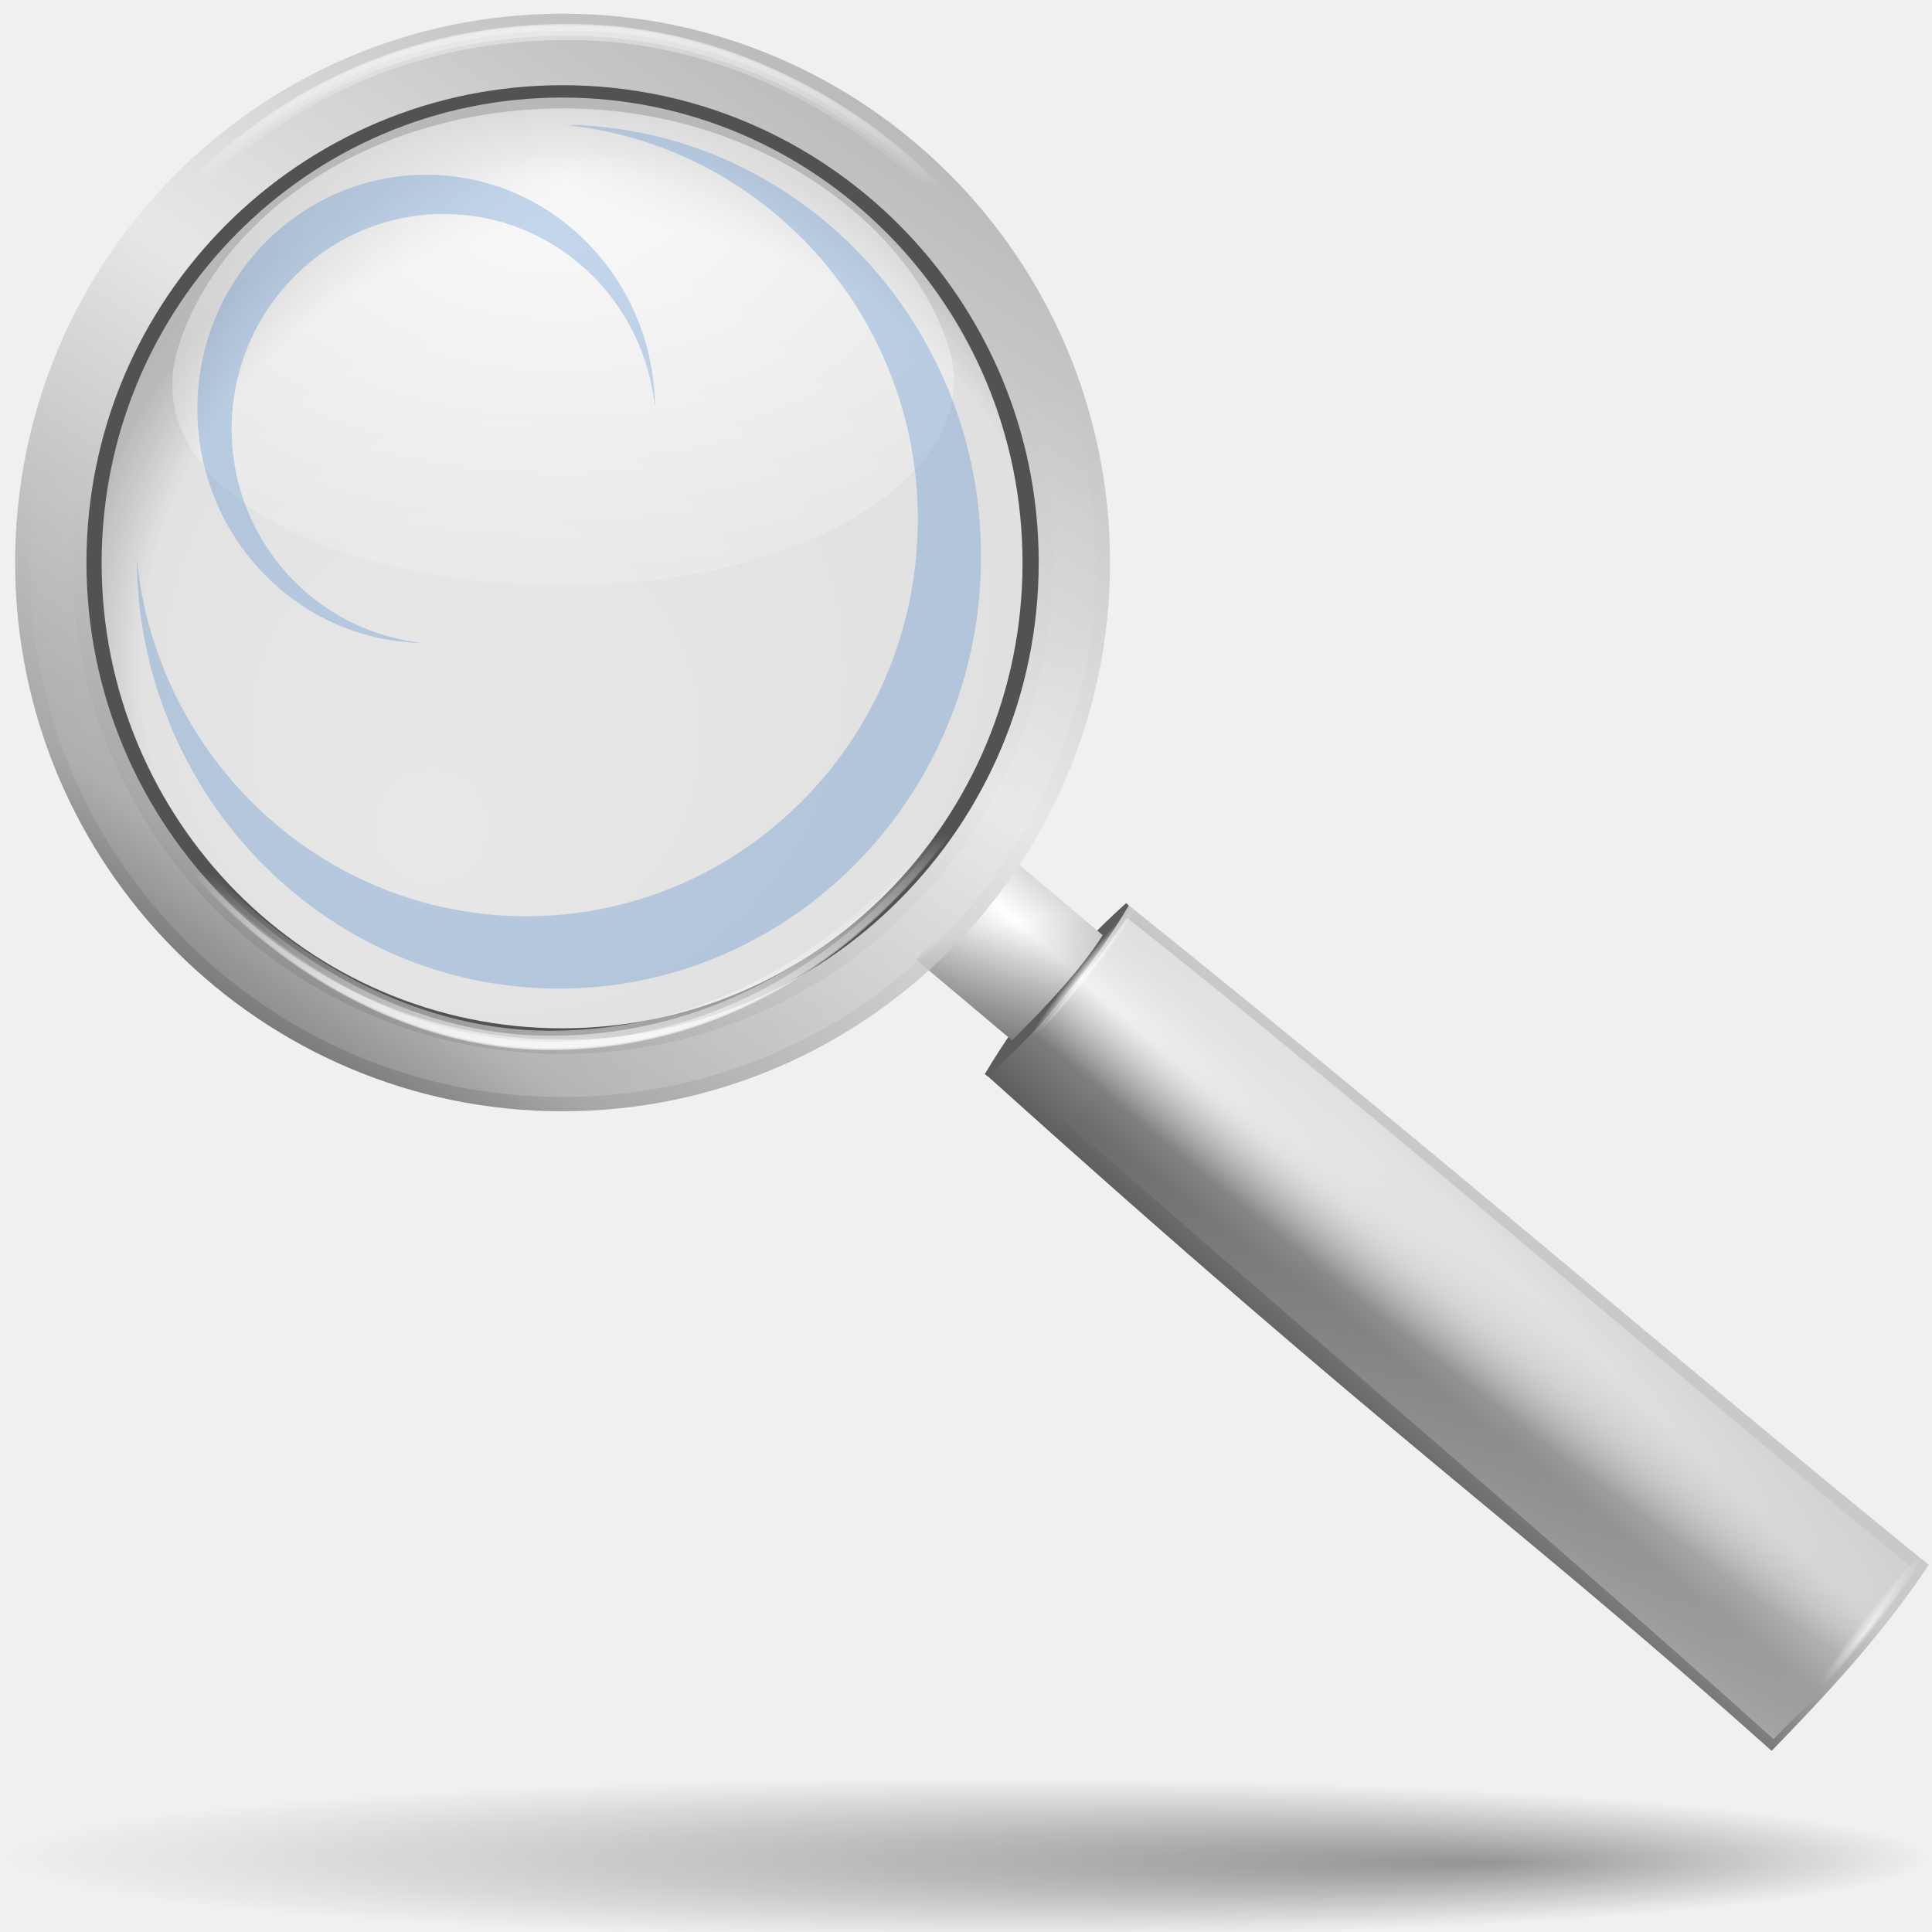
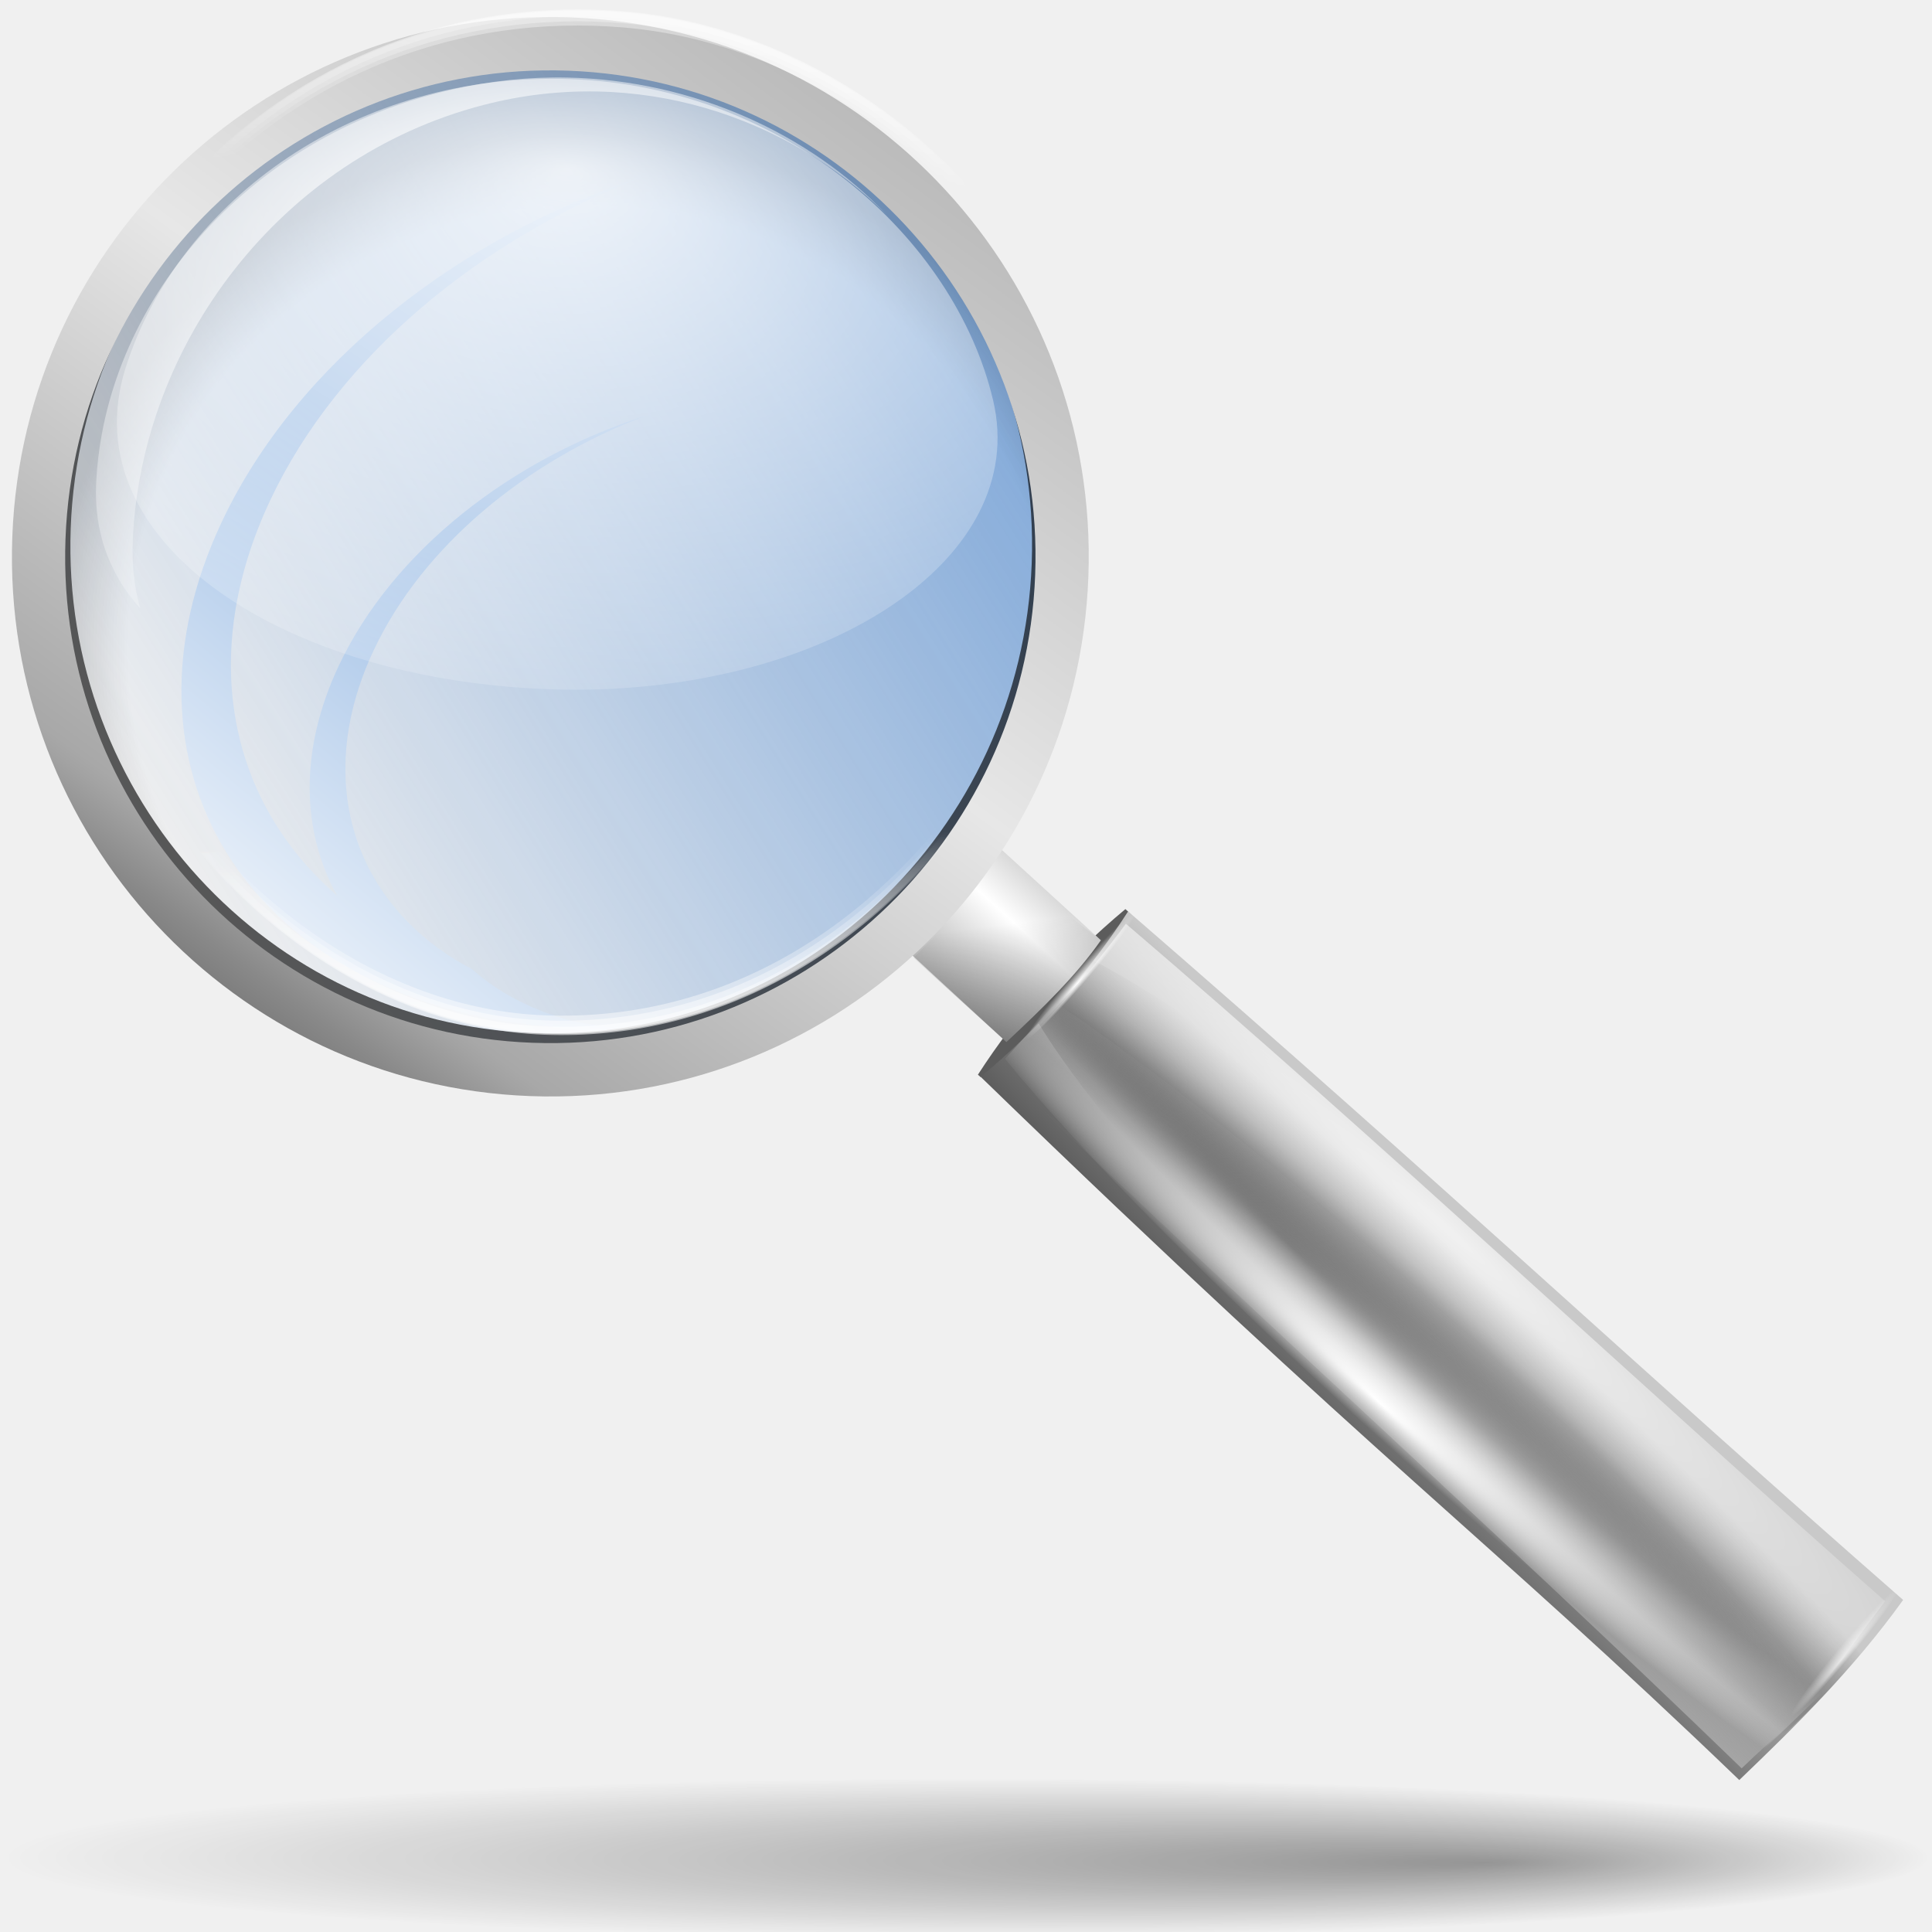
<svg xmlns="http://www.w3.org/2000/svg" xmlns:xlink="http://www.w3.org/1999/xlink" width="128" height="128" id="svg1307" version="1.0">
  <defs id="defs1309">
+     <linearGradient id="linearGradient2919">
+       <stop style="stop-color:white;stop-opacity:1;" offset="0" id="stop2921" />
+       <stop style="stop-color:white;stop-opacity:0;" offset="1" id="stop2923" />
+     </linearGradient>
+     <linearGradient id="linearGradient2895">
+       <stop style="stop-color:#99bbe4;stop-opacity:1;" offset="0" id="stop2897" />
+       <stop style="stop-color:white;stop-opacity:1;" offset="1" id="stop2899" />
+     </linearGradient>
+     <linearGradient id="linearGradient2856">
+       <stop style="stop-color:black;stop-opacity:1;" offset="0" id="stop2858" />
+       <stop id="stop2864" offset="0.664" style="stop-color:black;stop-opacity:0.238;" />
+       <stop style="stop-color:black;stop-opacity:0;" offset="1" id="stop2860" />
+     </linearGradient>
+     <linearGradient id="linearGradient2846">
+       <stop style="stop-color:#2c72c7;stop-opacity:1;" offset="0" id="stop2848" />
+       <stop style="stop-color:#2c72c7;stop-opacity:0;" offset="1" id="stop2850" />
+     </linearGradient>
    <linearGradient id="linearGradient2875">
      <stop id="stop2877" offset="0" style="stop-color:black;stop-opacity:1;" />
      <stop id="stop2879" offset="1" style="stop-color:#c9c9c9;stop-opacity:1;" />
    </linearGradient>
    <linearGradient id="linearGradient2845">
      <stop id="stop2847" offset="0" style="stop-color:#6a6a6a;stop-opacity:1;" />
      <stop style="stop-color:#898989;stop-opacity:1;" offset="0.068" id="stop2855" />
      <stop id="stop2857" offset="0.115" style="stop-color:#a3a3a3;stop-opacity:1;" />
      <stop style="stop-color:#a8a8a8;stop-opacity:1;" offset="0.126" id="stop2853" />
      <stop style="stop-color:#e7e7e7;stop-opacity:1;" offset="0.5" id="stop2851" />
      <stop id="stop2849" offset="1" style="stop-color:#aeaeae;stop-opacity:1;" />
    </linearGradient>
    <linearGradient id="linearGradient4171">
      <stop style="stop-color:#000000;stop-opacity:1;" offset="0" id="stop4173" />
      <stop style="stop-color:#000000;stop-opacity:0;" offset="1" id="stop4175" />
    </linearGradient>
    <linearGradient id="linearGradient5176">
      <stop style="stop-color:#ffffff;stop-opacity:1;" offset="0" id="stop5178" />
      <stop style="stop-color:#ffffff;stop-opacity:0;" offset="1" id="stop5180" />
    </linearGradient>
-     <linearGradient id="linearGradient5142">
-       <stop style="stop-color:#ffffff;stop-opacity:1;" offset="0" id="stop5144" />
-       <stop style="stop-color:#ffffff;stop-opacity:0;" offset="1" id="stop5146" />
-     </linearGradient>
    <linearGradient id="linearGradient5111">
      <stop style="stop-color:#ffffff;stop-opacity:1;" offset="0" id="stop5113" />
      <stop style="stop-color:#ffffff;stop-opacity:0;" offset="1" id="stop5115" />
-     </linearGradient>
-     <linearGradient id="linearGradient4206">
-       <stop style="stop-color:#ffffff;stop-opacity:1;" offset="0" id="stop4208" />
-       <stop style="stop-color:#ffffff;stop-opacity:0;" offset="1" id="stop4210" />
    </linearGradient>
    <linearGradient id="linearGradient3319">
      <stop style="stop-color:#000000;stop-opacity:0;" offset="0" id="stop3321" />
      <stop id="stop2287" offset="0.863" style="stop-color:#000000;stop-opacity:0;" />
      <stop style="stop-color:#000000;stop-opacity:0.278;" offset="1" id="stop3323" />
    </linearGradient>
    <linearGradient id="linearGradient3201">
      <stop style="stop-color:#ffffff;stop-opacity:1;" offset="0" id="stop3203" />
      <stop style="stop-color:#ffffff;stop-opacity:0;" offset="1" id="stop3205" />
    </linearGradient>
    <linearGradient id="linearGradient2288">
      <stop style="stop-color:#ffffff;stop-opacity:1;" offset="0" id="stop2290" />
      <stop style="stop-color:#ffffff;stop-opacity:0;" offset="1" id="stop2292" />
    </linearGradient>
    <linearGradient id="linearGradient3291">
      <stop style="stop-color:#000000;stop-opacity:1;" offset="0" id="stop3293" />
      <stop style="stop-color:#000000;stop-opacity:0;" offset="1" id="stop3295" />
    </linearGradient>
    <linearGradient id="linearGradient3225">
      <stop style="stop-color:#ffffff;stop-opacity:1;" offset="0" id="stop3227" />
      <stop style="stop-color:#aeaeae;stop-opacity:1;" offset="1" id="stop3229" />
    </linearGradient>
    <radialGradient xlink:href="#linearGradient3291" id="radialGradient3297" cx="63.912" cy="115.709" fx="98.52" fy="119.621" r="63.912" gradientTransform="matrix(1,0,0,0.197802,0,92.82166)" gradientUnits="userSpaceOnUse" />
-     <radialGradient xlink:href="#linearGradient3201" id="radialGradient4208" gradientUnits="userSpaceOnUse" gradientTransform="matrix(1,-1.176098e-14,1.570393e-16,0.350763,1.038456e-13,33.62806)" cx="53.823" cy="51.796" fx="53.363" fy="53.704" r="5.284" />
-     <radialGradient xlink:href="#linearGradient3201" id="radialGradient4210" gradientUnits="userSpaceOnUse" gradientTransform="matrix(1,-5.2149e-15,-1.731804e-16,0.350763,-2.940164e-13,33.62806)" cx="53.823" cy="51.796" fx="53.363" fy="53.704" r="5.284" />
-     <radialGradient xlink:href="#linearGradient4206" id="radialGradient4214" gradientUnits="userSpaceOnUse" gradientTransform="matrix(1,0,0,1.008658,3.106344e-15,-0.322745)" cx="36.921" cy="37.277" fx="28.846" fy="20.467" r="31.705" />
-     <linearGradient xlink:href="#linearGradient5142" id="linearGradient4216" gradientUnits="userSpaceOnUse" x1="67.706" y1="137.941" x2="60.433" y2="42.427" />
+     <radialGradient xlink:href="#linearGradient3201" id="radialGradient4208" gradientUnits="userSpaceOnUse" gradientTransform="matrix(1,0,0,0.350763,0,33.62806)" cx="53.823" cy="51.796" fx="53.363" fy="53.704" r="5.284" />
+     <radialGradient xlink:href="#linearGradient3201" id="radialGradient4210" gradientUnits="userSpaceOnUse" gradientTransform="matrix(1,0,0,0.350763,0,33.62806)" cx="53.823" cy="51.796" fx="53.363" fy="53.704" r="5.284" />
    <linearGradient xlink:href="#linearGradient5111" id="linearGradient4218" gradientUnits="userSpaceOnUse" x1="34.842" y1="-7.142" x2="35.561" y2="11.416" />
    <linearGradient xlink:href="#linearGradient5111" id="linearGradient4220" gradientUnits="userSpaceOnUse" x1="34.842" y1="-7.142" x2="35.561" y2="11.416" />
    <linearGradient xlink:href="#linearGradient5111" id="linearGradient4222" gradientUnits="userSpaceOnUse" x1="34.842" y1="-7.142" x2="35.561" y2="11.416" />
    <radialGradient xlink:href="#linearGradient5176" id="radialGradient4224" gradientUnits="userSpaceOnUse" gradientTransform="matrix(1.743822,4.610586e-7,-4.175093e-7,0.670083,-30.109,9.1749)" cx="40.479" cy="27.81" fx="40.479" fy="12.719" r="30.543" />
    <linearGradient xlink:href="#linearGradient5111" id="linearGradient4226" gradientUnits="userSpaceOnUse" x1="34.842" y1="-7.142" x2="35.561" y2="11.416" />
    <linearGradient xlink:href="#linearGradient5111" id="linearGradient4229" gradientUnits="userSpaceOnUse" x1="34.842" y1="-7.142" x2="35.561" y2="11.416" />
    <linearGradient xlink:href="#linearGradient5111" id="linearGradient4231" gradientUnits="userSpaceOnUse" x1="34.842" y1="-7.142" x2="35.561" y2="11.416" />
    <linearGradient xlink:href="#linearGradient4171" id="linearGradient1380" gradientUnits="userSpaceOnUse" x1="67.515" y1="86.706" x2="63.402" y2="61.357" gradientTransform="matrix(1.004983,0,0,1.005797,-3.514071e-3,-9.765696e-2)" />
    <linearGradient xlink:href="#linearGradient3225" id="linearGradient1395" gradientUnits="userSpaceOnUse" gradientTransform="matrix(-0.342816,0.414732,0.409438,0.344388,68.74377,42.51885)" spreadMethod="reflect" x1="28.072" y1="20.205" x2="40.199" y2="20.205" />
    <radialGradient xlink:href="#linearGradient2288" id="radialGradient1401" gradientUnits="userSpaceOnUse" gradientTransform="matrix(0.599945,-0.725801,7.847448,6.600672,-444.8151,-313.0422)" cx="32.49" cy="69.225" fx="29.739" fy="69.225" r="8.333" />
-     <radialGradient xlink:href="#linearGradient2288" id="radialGradient1404" gradientUnits="userSpaceOnUse" gradientTransform="matrix(0.599945,-0.725801,7.847448,6.600672,-444.8151,-313.0422)" cx="49.157" cy="62.381" fx="45.9" fy="62.298" r="8.333" />
+     <radialGradient xlink:href="#linearGradient2288" id="radialGradient1404" gradientUnits="userSpaceOnUse" gradientTransform="matrix(0.599945,-0.725801,7.847448,6.600672,-444.8151,-313.0422)" cx="49.157" cy="62.381" fx="50.568" fy="65.207" r="8.333" />
    <radialGradient xlink:href="#linearGradient3319" id="radialGradient1412" gradientUnits="userSpaceOnUse" gradientTransform="matrix(0.993088,2.250037e-2,-2.180165e-2,0.952313,1.715624,0.815028)" cx="39.126" cy="44.269" fx="39.126" fy="44.269" r="34.469" />
    <linearGradient xlink:href="#linearGradient2875" id="linearGradient2835" x1="55.835" y1="79.658" x2="74.892" y2="59.958" gradientUnits="userSpaceOnUse" />
    <linearGradient xlink:href="#linearGradient2845" id="linearGradient2843" x1="37.554" y1="96.533" x2="91.969" y2="15.466" gradientUnits="userSpaceOnUse" />
-     <radialGradient xlink:href="#linearGradient5176" id="radialGradient2860" gradientUnits="userSpaceOnUse" gradientTransform="matrix(1.46009,5.070844e-7,-3.495776e-7,0.736975,-21.77038,2.503201)" cx="40.479" cy="27.81" fx="40.479" fy="12.719" r="30.543" />
+     <radialGradient xlink:href="#linearGradient5176" id="radialGradient2860" gradientUnits="userSpaceOnUse" gradientTransform="matrix(1.645338,6.483662e-7,-3.939298e-7,0.942307,-30.75688,0.257555)" cx="40.479" cy="27.81" fx="40.479" fy="12.719" r="30.543" />
+     <linearGradient xlink:href="#linearGradient2846" id="linearGradient2852" x1="95.513" y1="-5.678" x2="18.121" y2="51.819" gradientUnits="userSpaceOnUse" />
+     <radialGradient xlink:href="#linearGradient2856" id="radialGradient2869" gradientUnits="userSpaceOnUse" gradientTransform="matrix(0.414436,-0.58126,5.854653,5.01666,-343.1032,-285.4254)" cx="3.953" cy="74.833" fx="0.906" fy="73.296" r="6.932" />
+     <linearGradient xlink:href="#linearGradient2895" id="linearGradient2901" x1="34.584" y1="39.786" x2="11.56" y2="69.204" gradientUnits="userSpaceOnUse" />
+     <radialGradient xlink:href="#linearGradient2919" id="radialGradient2925" cx="-22.188" cy="69.922" fx="-24.226" fy="69.914" r="3.312" gradientTransform="matrix(0.879535,-1.048023,9.848034,8.264801,-574.5999,-511.3324)" gradientUnits="userSpaceOnUse" />
+     <radialGradient xlink:href="#linearGradient5176" id="radialGradient2939" gradientUnits="userSpaceOnUse" gradientTransform="matrix(1.589275,-0.425844,0.243887,0.910199,-37.92457,18.68237)" cx="40.479" cy="27.81" fx="40.479" fy="12.719" r="30.543" />
  </defs>
  <g id="layer1">
-     <path style="opacity:0.074;fill:#000000;fill-opacity:1;fill-rule:nonzero;stroke:none;stroke-width:0.25;stroke-linecap:round;stroke-linejoin:round;stroke-miterlimit:4;stroke-dasharray:none;stroke-dashoffset:4;stroke-opacity:0.06" id="path5115" d="M 70.61 38.368 A 28.05 27.244 0 1 1  14.509,38.368 A 28.05 27.244 0 1 1  70.61 38.368 z" transform="matrix(1.18732,0,0,1.29535,-13.77682,-12.00096)" />
    <path id="path2276" d="M 50.893,3.281 L 50.893,0.487 L 50.893,3.281 z " style="fill:#ffffff;fill-opacity:0.757;fill-rule:nonzero;stroke:none;stroke-width:0.5;stroke-linecap:round;stroke-linejoin:round;stroke-miterlimit:4;stroke-dasharray:none;stroke-dashoffset:4;stroke-opacity:1" />
    <path style="opacity:0.381;fill:url(#radialGradient3297);fill-opacity:1.0;fill-rule:nonzero;stroke:none;stroke-width:0;stroke-linecap:round;stroke-linejoin:round;stroke-miterlimit:4;stroke-dasharray:none;stroke-dashoffset:4;stroke-opacity:1" id="path3289" d="M 127.824 115.709 A 63.912 12.642 0 1 1  0,115.709 A 63.912 12.642 0 1 1  127.824 115.709 z" transform="matrix(1,0,0,0.416667,0,74.87151)" />
-     <path transform="matrix(1.127309,0,0,-1.116299,-4.866288,79.31102)" d="M 68.626 37.277 A 31.705 31.979 0 1 1  5.216,37.277 A 31.705 31.979 0 1 1  68.626 37.277 z" id="path4204" style="opacity:0.295;fill:url(#radialGradient4214);fill-opacity:1;fill-rule:nonzero;stroke:none;stroke-width:5.529;stroke-linecap:round;stroke-linejoin:round;stroke-miterlimit:4;stroke-dasharray:none;stroke-dashoffset:4;stroke-opacity:1" />
-     <path style="opacity:0.634;fill:url(#radialGradient1412);fill-opacity:1;fill-rule:nonzero;stroke:black;stroke-width:4.498;stroke-linecap:round;stroke-linejoin:round;stroke-miterlimit:4;stroke-dasharray:none;stroke-dashoffset:4;stroke-opacity:1" id="path3308" d="M 68.626 37.277 A 31.705 31.979 0 1 1  5.216,37.277 A 31.705 31.979 0 1 1  68.626 37.277 z" transform="matrix(1.035662,0,0,1.037078,-0.999006,-1.363544)" />
-     <path style="fill:url(#linearGradient2835);fill-opacity:1.0;fill-rule:nonzero;stroke:none;stroke-width:5.907;stroke-linecap:round;stroke-linejoin:round;stroke-miterlimit:4;stroke-dashoffset:4;stroke-opacity:1" d="M 65.41,71.273 C 69.221,67.835 72.305,64.101 74.763,59.958 C 96.814,77.69 109.68,88.976 127.785,103.676 C 124.659,108.384 120.972,112.289 117.376,116 C 99.967,100.459 92.844,95.977 65.41,71.273 z " id="rect1410" />
-     <path id="path2286" d="M 66.035,71.254 C 69.149,68.168 72.125,64.521 74.674,60.804 C 91.993,74.531 110.124,90.356 126.596,103.804 C 123.34,108.452 122.223,110.679 117.506,115.22 C 100.334,99.89 82.536,85.972 66.035,71.254 z " style="opacity:0.856;fill:url(#radialGradient1404);fill-opacity:1;fill-rule:nonzero;stroke:none;stroke-width:5.907;stroke-linecap:round;stroke-linejoin:round;stroke-miterlimit:4;stroke-dashoffset:4;stroke-opacity:1" />
-     <path style="opacity:0.744;fill:url(#radialGradient1401);fill-opacity:1;fill-rule:nonzero;stroke:none;stroke-width:5.907;stroke-linecap:round;stroke-linejoin:round;stroke-miterlimit:4;stroke-dashoffset:4;stroke-opacity:1" d="M 67.958,71.906 L 75.669,67.609 C 92.987,81.337 108.085,92.33 125.819,105.113 C 123.464,110.42 121.768,110.756 117.506,115.22 C 100.6,100.023 84.459,86.624 67.958,71.906 z " id="path2296" />
-     <path style="fill:#5c5c5c;fill-opacity:1;fill-rule:nonzero;stroke:none;stroke-width:5.907;stroke-linecap:round;stroke-linejoin:round;stroke-miterlimit:4;stroke-dashoffset:4;stroke-opacity:1" d="M 74.605,59.837 C 70.795,63.274 67.704,67.017 65.246,71.159 L 65.428,71.312 C 69.238,67.875 72.329,64.132 74.787,59.989 L 74.605,59.837 z " id="path2300" />
-     <path style="fill:url(#radialGradient4208);fill-opacity:1;fill-rule:nonzero;stroke:none;stroke-width:3.805;stroke-linecap:round;stroke-linejoin:round;stroke-miterlimit:4;stroke-dasharray:none;stroke-dashoffset:4;stroke-opacity:1" id="path3199" d="M 59.107 51.796 A 5.284 1.854 0 1 1  48.538,51.796 A 5.284 1.854 0 1 1  59.107 51.796 z" transform="matrix(0.653439,-0.815976,0.1947,0.156846,26.55488,100.1601)" />
-     <path transform="matrix(0.641671,-0.825268,0.197734,0.153001,79.26186,143.7704)" d="M 59.107 51.796 A 5.284 1.854 0 1 1  48.538,51.796 A 5.284 1.854 0 1 1  59.107 51.796 z" id="path3209" style="opacity:0.651;fill:url(#radialGradient4210);fill-opacity:1;fill-rule:nonzero;stroke:none;stroke-width:3.805;stroke-linecap:round;stroke-linejoin:round;stroke-miterlimit:4;stroke-dasharray:none;stroke-dashoffset:4;stroke-opacity:1" />
-     <path style="fill:url(#linearGradient1395);fill-opacity:1;fill-rule:nonzero;stroke:none;stroke-width:3.805;stroke-linecap:round;stroke-linejoin:round;stroke-miterlimit:4;stroke-dashoffset:4;stroke-opacity:1" d="M 66.565,56.475 C 64.51,59.172 62.561,61.513 60.694,63.577 L 67.049,68.923 C 69.381,66.587 71.509,64.361 73.058,61.959 L 66.565,56.475 z " id="rect3213" />
-     <path style="fill:none;fill-opacity:1;fill-rule:nonzero;stroke:url(#linearGradient2843);stroke-width:5.426;stroke-linecap:round;stroke-linejoin:round;stroke-miterlimit:4;stroke-dasharray:none;stroke-dashoffset:4;stroke-opacity:1" id="path3284" d="M 95.919 54.892 A 38.932 38.932 0 1 1  18.055,54.892 A 38.932 38.932 0 1 1  95.919 54.892 z" transform="matrix(0.870939,0,0,0.873078,-12.35953,-10.65882)" />
-     <path transform="matrix(0.870939,0,0,0.873078,-12.35953,-10.65882)" d="M 95.919 54.892 A 38.932 38.932 0 1 1  18.055,54.892 A 38.932 38.932 0 1 1  95.919 54.892 z" id="path5140" style="opacity:0.288;fill:none;fill-opacity:1;fill-rule:nonzero;stroke:url(#linearGradient4216);stroke-width:3.264;stroke-linecap:round;stroke-linejoin:round;stroke-miterlimit:4;stroke-dasharray:none;stroke-dashoffset:4;stroke-opacity:1" />
-     <g transform="matrix(-1.022404,0,0,-1.335515,74.39073,71.63952)" id="g5150">
-       <path style="fill:none;fill-opacity:0.75;fill-rule:evenodd;stroke:url(#linearGradient4218);stroke-width:0.414;stroke-linecap:butt;stroke-linejoin:miter;stroke-miterlimit:4;stroke-dasharray:none;stroke-opacity:1" d="M 9.623,14.273 C 16.524,6.083 26.348,1.753 37.116,1.753 C 47.884,1.753 58.409,7.201 64.414,14.98 C 64.414,14.98 64.414,14.98 64.414,14.98" id="path5152" />
-       <path id="path5154" d="M 9.623,14.573 C 16.524,6.383 26.348,2.053 37.116,2.053 C 47.884,2.053 58.409,7.501 64.414,15.28 C 64.414,15.28 64.414,15.28 64.414,15.28" style="fill:none;fill-opacity:0.75;fill-rule:evenodd;stroke:url(#linearGradient4220);stroke-width:0.914;stroke-linecap:butt;stroke-linejoin:miter;stroke-miterlimit:4;stroke-dasharray:none;stroke-opacity:1" />
-       <path style="fill:none;fill-opacity:0.75;fill-rule:evenodd;stroke:url(#linearGradient4222);stroke-width:0.614;stroke-linecap:butt;stroke-linejoin:miter;stroke-miterlimit:4;stroke-dasharray:none;stroke-opacity:1" d="M 9.623,14.473 C 16.524,6.283 26.348,1.953 37.116,1.953 C 47.884,1.953 58.409,7.401 64.414,15.18 C 64.414,15.18 64.414,15.18 64.414,15.18" id="path5156" />
-     </g>
-     <path style="opacity:0.833;fill:url(#radialGradient2860);fill-opacity:1;fill-rule:nonzero;stroke:none;stroke-width:0.242;stroke-linecap:round;stroke-linejoin:round;stroke-miterlimit:4;stroke-dashoffset:4;stroke-opacity:0.06" d="M 62.853,22.998 C 65.478,31.382 53.073,38.815 37.332,38.815 C 21.431,38.815 9.016,31.927 11.811,22.998 C 14.592,14.113 24.841,7.182 37.332,7.182 C 49.985,7.182 60.241,14.652 62.853,22.998 z " id="path5174" />
-     <g id="g5127" transform="matrix(1.021021,4.779554e-2,-4.758109e-2,1.107478,1.447477,-1.862297)" style="opacity:0.772">
-       <path id="path5109" d="M 9.623,14.273 C 16.524,6.083 26.348,1.753 37.116,1.753 C 47.884,1.753 58.409,7.201 64.414,14.98 C 64.414,14.98 64.414,14.98 64.414,14.98" style="fill:none;fill-opacity:0.75;fill-rule:evenodd;stroke:url(#linearGradient4226);stroke-width:0.414;stroke-linecap:butt;stroke-linejoin:miter;stroke-miterlimit:4;stroke-dasharray:none;stroke-opacity:1" />
-       <path style="fill:none;fill-opacity:0.75;fill-rule:evenodd;stroke:url(#linearGradient4229);stroke-width:0.914;stroke-linecap:butt;stroke-linejoin:miter;stroke-miterlimit:4;stroke-dasharray:none;stroke-opacity:1" d="M 9.623,14.573 C 16.524,6.383 26.348,2.053 37.116,2.053 C 47.884,2.053 58.409,7.501 64.414,15.28 C 64.414,15.28 64.414,15.28 64.414,15.28" id="path5119" />
-       <path id="path5123" d="M 9.623,14.473 C 16.524,6.283 26.348,1.953 37.116,1.953 C 47.884,1.953 58.409,7.401 64.414,15.18 C 64.414,15.18 64.414,15.18 64.414,15.18" style="fill:none;fill-opacity:0.75;fill-rule:evenodd;stroke:url(#linearGradient4231);stroke-width:0.614;stroke-linecap:butt;stroke-linejoin:miter;stroke-miterlimit:4;stroke-dasharray:none;stroke-opacity:1" />
-     </g>
-     <path id="path3296" d="M 66.565,56.475 C 64.51,59.172 62.561,61.513 60.694,63.577 L 67.049,68.923 C 69.381,66.587 71.509,64.361 73.058,61.959 L 66.565,56.475 z " style="fill:url(#linearGradient1380);fill-opacity:1;fill-rule:nonzero;stroke:none;stroke-width:3.805;stroke-linecap:round;stroke-linejoin:round;stroke-miterlimit:4;stroke-dashoffset:4;stroke-opacity:1" />
-     <g id="g2883" transform="matrix(1.577268,0,0,1.614012,-17.69935,-13.93726)">
-       <path id="path2862" d="M 35.67,13.777 C 35.462,13.766 35.252,13.778 35.047,13.774 C 43.697,14.685 50.228,22.146 49.751,30.844 C 49.259,39.822 41.493,46.717 32.426,46.22 C 24.22,45.77 17.757,39.427 16.966,31.57 C 17.009,40.879 24.312,48.673 33.728,49.189 C 43.502,49.725 51.869,42.228 52.405,32.454 C 52.941,22.679 45.444,14.313 35.67,13.777 z " style="opacity:0.256;fill:#2c72c7;fill-opacity:1;stroke:none;stroke-width:1;stroke-linecap:round;stroke-linejoin:round;stroke-miterlimit:4;stroke-dasharray:none;stroke-dashoffset:4;stroke-opacity:1" />
-       <path style="opacity:0.256;fill:#2c72c7;fill-opacity:1;stroke:none;stroke-width:1;stroke-linecap:round;stroke-linejoin:round;stroke-miterlimit:4;stroke-dasharray:none;stroke-dashoffset:4;stroke-opacity:1" d="M 28.596,35.015 C 28.709,35.021 28.822,35.014 28.934,35.016 C 24.246,34.522 20.706,30.479 20.965,25.765 C 21.232,20.9 25.44,17.163 30.354,17.432 C 34.801,17.676 38.304,21.114 38.733,25.372 C 38.709,20.327 34.752,16.103 29.649,15.823 C 24.351,15.533 19.817,19.596 19.527,24.893 C 19.236,30.19 23.299,34.724 28.596,35.015 z " id="path2881" />
+     <g id="g2941" transform="matrix(0.999321,3.684953e-2,-3.684953e-2,0.999321,2.209985,-2.314469)">
+       <path transform="matrix(1.18732,0,0,1.29535,-14.09924,-11.99062)" d="M 70.61 38.368 A 28.05 27.244 0 1 1  14.509,38.368 A 28.05 27.244 0 1 1  70.61 38.368 z" id="path5115" style="opacity:1;fill:url(#linearGradient2852);fill-opacity:1;fill-rule:nonzero;stroke:none;stroke-width:0.25;stroke-linecap:round;stroke-linejoin:round;stroke-miterlimit:4;stroke-dasharray:none;stroke-dashoffset:4;stroke-opacity:0.06" />
+       <path id="path2882" d="M 13.824,36.43 C 6.855,52.798 16.513,67.36 35.382,68.936 C 35.767,68.968 36.158,68.98 36.544,69 C 36.856,69.036 37.157,69.084 37.476,69.111 C 38.943,69.233 40.429,69.229 41.918,69.132 C 41.742,69.121 41.568,69.12 41.392,69.105 C 41.117,69.082 40.859,69.037 40.591,69.005 C 40.91,68.99 41.227,68.989 41.546,68.968 C 41.302,68.953 41.06,68.944 40.817,68.924 C 39.915,68.848 39.047,68.731 38.197,68.588 C 35.516,67.96 33.24,66.868 31.478,65.398 C 23.641,61.651 20.398,53.479 24.206,44.536 C 27.196,37.514 33.844,31.643 41.587,28.363 C 32.872,31.521 25.222,37.912 21.924,45.66 C 19.513,51.322 19.863,56.686 22.378,60.86 C 15.016,54.958 12.546,45.29 16.986,34.863 C 21.131,25.127 30.34,16.991 41.074,12.443 C 28.992,16.821 18.398,25.688 13.824,36.43 z " style="opacity:1;fill:url(#linearGradient2901);fill-opacity:1;stroke:none;stroke-width:3.862;stroke-linecap:round;stroke-linejoin:round;stroke-miterlimit:4;stroke-dasharray:none;stroke-dashoffset:4;stroke-opacity:1" />
+       <path transform="matrix(1.035645,0,0,1.041085,-2.533403,-1.633486)" d="M 68.626 37.277 A 31.705 31.979 0 1 1  5.216,37.277 A 31.705 31.979 0 1 1  68.626 37.277 z" id="path3308" style="opacity:0.634;fill:url(#radialGradient1412);fill-opacity:1;fill-rule:nonzero;stroke:black;stroke-width:1.891;stroke-linecap:round;stroke-linejoin:round;stroke-miterlimit:4;stroke-dasharray:none;stroke-dashoffset:4;stroke-opacity:1" />
+       <path id="rect1410" d="M 65.41,71.273 C 69.221,67.835 72.305,64.101 74.763,59.958 C 96.814,77.69 109.68,88.976 127.785,103.676 C 124.659,108.384 120.972,112.289 117.376,116 C 99.967,100.459 92.844,95.977 65.41,71.273 z " style="fill:url(#linearGradient2835);fill-opacity:1;fill-rule:nonzero;stroke:none;stroke-width:5.907;stroke-linecap:round;stroke-linejoin:round;stroke-miterlimit:4;stroke-dashoffset:4;stroke-opacity:1" />
+       <path id="path2854" d="M 72.571,63.3 L 69.093,67.544 C 73.117,73.655 81.917,82.768 94.23,93.524 C 104.309,102.329 113.461,108.999 120.116,112.957 C 122.32,110.834 123.605,109.233 125.1,107.379 C 120.183,101.201 111.8,92.888 101.64,84.014 C 89.409,73.33 79.026,66.371 72.571,63.3 z " style="opacity:1;fill:url(#radialGradient2869);fill-opacity:1;stroke:none;stroke-width:3.862;stroke-linecap:round;stroke-linejoin:round;stroke-miterlimit:4;stroke-dasharray:none;stroke-dashoffset:4;stroke-opacity:1" />
+       <path style="opacity:0.733;fill:url(#radialGradient1404);fill-opacity:1;fill-rule:nonzero;stroke:none;stroke-width:5.907;stroke-linecap:round;stroke-linejoin:round;stroke-miterlimit:4;stroke-dashoffset:4;stroke-opacity:1" d="M 66.035,71.254 C 69.149,68.168 72.125,64.521 74.674,60.804 C 91.993,74.531 110.124,90.356 126.596,103.804 C 123.34,108.452 122.223,110.679 117.506,115.22 C 100.334,99.89 82.536,85.972 66.035,71.254 z " id="path2286" />
+       <path id="path2296" d="M 67.958,71.906 L 75.669,67.609 C 92.987,81.337 108.085,92.33 125.819,105.113 C 123.464,110.42 121.768,110.756 117.506,115.22 C 100.6,100.023 84.459,86.624 67.958,71.906 z " style="opacity:0.744;fill:url(#radialGradient1401);fill-opacity:1;fill-rule:nonzero;stroke:none;stroke-width:5.907;stroke-linecap:round;stroke-linejoin:round;stroke-miterlimit:4;stroke-dashoffset:4;stroke-opacity:1" />
+       <path id="path2300" d="M 74.605,59.837 C 70.795,63.274 67.704,67.017 65.246,71.159 L 65.428,71.312 C 69.238,67.875 72.329,64.132 74.787,59.989 L 74.605,59.837 z " style="fill:#5c5c5c;fill-opacity:1;fill-rule:nonzero;stroke:none;stroke-width:5.907;stroke-linecap:round;stroke-linejoin:round;stroke-miterlimit:4;stroke-dashoffset:4;stroke-opacity:1" />
+       <path transform="matrix(0.653439,-0.815976,0.1947,0.156846,26.55488,100.1601)" d="M 59.107 51.796 A 5.284 1.854 0 1 1  48.538,51.796 A 5.284 1.854 0 1 1  59.107 51.796 z" id="path3199" style="fill:url(#radialGradient4208);fill-opacity:1;fill-rule:nonzero;stroke:none;stroke-width:3.805;stroke-linecap:round;stroke-linejoin:round;stroke-miterlimit:4;stroke-dasharray:none;stroke-dashoffset:4;stroke-opacity:1" />
+       <path style="opacity:0.651;fill:url(#radialGradient4210);fill-opacity:1;fill-rule:nonzero;stroke:none;stroke-width:3.805;stroke-linecap:round;stroke-linejoin:round;stroke-miterlimit:4;stroke-dasharray:none;stroke-dashoffset:4;stroke-opacity:1" id="path3209" d="M 59.107 51.796 A 5.284 1.854 0 1 1  48.538,51.796 A 5.284 1.854 0 1 1  59.107 51.796 z" transform="matrix(0.641671,-0.825268,0.197734,0.153001,79.26186,143.7704)" />
+       <path id="rect3213" d="M 66.124,56.086 C 64.07,58.783 62.172,61.098 60.305,63.162 L 67.049,68.923 C 69.381,66.587 71.509,64.361 73.058,61.959 L 66.124,56.086 z " style="fill:url(#linearGradient1395);fill-opacity:1;fill-rule:nonzero;stroke:none;stroke-width:3.805;stroke-linecap:round;stroke-linejoin:round;stroke-miterlimit:4;stroke-dashoffset:4;stroke-opacity:1" />
+       <path transform="matrix(0.870939,0,0,0.873078,-13.95966,-10.01398)" d="M 95.919 54.892 A 38.932 38.932 0 1 1  18.055,54.892 A 38.932 38.932 0 1 1  95.919 54.892 z" id="path3284" style="fill:none;fill-opacity:1;fill-rule:nonzero;stroke:url(#linearGradient2843);stroke-width:4.049;stroke-linecap:round;stroke-linejoin:round;stroke-miterlimit:4;stroke-dasharray:none;stroke-dashoffset:4;stroke-opacity:1" />
+       <g id="g5150" transform="matrix(-1.022404,0,0,-1.335515,74.39073,71.63952)">
+         <path id="path5152" d="M 9.623,14.273 C 16.524,6.083 26.348,1.753 37.116,1.753 C 47.884,1.753 58.409,7.201 64.414,14.98 C 64.414,14.98 64.414,14.98 64.414,14.98" style="fill:none;fill-opacity:0.75;fill-rule:evenodd;stroke:url(#linearGradient4218);stroke-width:0.414;stroke-linecap:butt;stroke-linejoin:miter;stroke-miterlimit:4;stroke-dasharray:none;stroke-opacity:1" />
+         <path style="fill:none;fill-opacity:0.75;fill-rule:evenodd;stroke:url(#linearGradient4220);stroke-width:0.914;stroke-linecap:butt;stroke-linejoin:miter;stroke-miterlimit:4;stroke-dasharray:none;stroke-opacity:1" d="M 9.623,14.573 C 16.524,6.383 26.348,2.053 37.116,2.053 C 47.884,2.053 58.409,7.501 64.414,15.28 C 64.414,15.28 64.414,15.28 64.414,15.28" id="path5154" />
+         <path id="path5156" d="M 9.623,14.473 C 16.524,6.283 26.348,1.953 37.116,1.953 C 47.884,1.953 58.409,7.401 64.414,15.18 C 64.414,15.18 64.414,15.18 64.414,15.18" style="fill:none;fill-opacity:0.75;fill-rule:evenodd;stroke:url(#linearGradient4222);stroke-width:0.614;stroke-linecap:butt;stroke-linejoin:miter;stroke-miterlimit:4;stroke-dasharray:none;stroke-opacity:1" />
+       </g>
+       <path id="path5174" d="M 64.603,26.463 C 65.324,29.077 65.039,31.618 63.937,33.967 C 60.521,41.252 49.257,46.686 35.844,46.686 C 22.549,46.686 11.416,41.837 7.843,34.672 C 6.601,32.18 6.273,29.408 7.085,26.463 C 10.219,15.102 21.768,6.24 35.844,6.24 C 50.102,6.24 61.659,15.791 64.603,26.463 z " style="opacity:0.833;fill:url(#radialGradient2860);fill-opacity:1;fill-rule:nonzero;stroke:none;stroke-width:0.242;stroke-linecap:round;stroke-linejoin:round;stroke-miterlimit:4;stroke-dashoffset:4;stroke-opacity:0.06" />
+       <g style="opacity:0.772" transform="matrix(1.021021,4.779554e-2,-4.758109e-2,1.107478,1.447477,-1.862297)" id="g5127">
+         <path style="fill:none;fill-opacity:0.75;fill-rule:evenodd;stroke:url(#linearGradient4226);stroke-width:0.414;stroke-linecap:butt;stroke-linejoin:miter;stroke-miterlimit:4;stroke-dasharray:none;stroke-opacity:1" d="M 9.623,14.273 C 16.524,6.083 26.348,1.753 37.116,1.753 C 47.884,1.753 58.409,7.201 64.414,14.98 C 64.414,14.98 64.414,14.98 64.414,14.98" id="path5109" />
+         <path id="path5119" d="M 9.623,14.573 C 16.524,6.383 26.348,2.053 37.116,2.053 C 47.884,2.053 58.409,7.501 64.414,15.28 C 64.414,15.28 64.414,15.28 64.414,15.28" style="fill:none;fill-opacity:0.75;fill-rule:evenodd;stroke:url(#linearGradient4229);stroke-width:0.914;stroke-linecap:butt;stroke-linejoin:miter;stroke-miterlimit:4;stroke-dasharray:none;stroke-opacity:1" />
+         <path style="fill:none;fill-opacity:0.75;fill-rule:evenodd;stroke:url(#linearGradient4231);stroke-width:0.614;stroke-linecap:butt;stroke-linejoin:miter;stroke-miterlimit:4;stroke-dasharray:none;stroke-opacity:1" d="M 9.623,14.473 C 16.524,6.283 26.348,1.953 37.116,1.953 C 47.884,1.953 58.409,7.401 64.414,15.18 C 64.414,15.18 64.414,15.18 64.414,15.18" id="path5123" />
+       </g>
+       <path style="fill:url(#linearGradient1380);fill-opacity:1;fill-rule:nonzero;stroke:none;stroke-width:3.805;stroke-linecap:round;stroke-linejoin:round;stroke-miterlimit:4;stroke-dashoffset:4;stroke-opacity:1" d="M 66.409,57.227 C 64.355,59.924 62.561,61.513 60.694,63.577 L 67.049,68.923 C 69.381,66.587 71.509,64.361 73.058,61.959 L 66.409,57.227 z " id="path3296" />
+       <path id="path2906" d="M 67,70.044 C 72.29,76.081 82.181,85.408 93.972,95.303 C 103.089,102.954 111.749,110.004 118.35,114.519 L 122.942,109.748 C 117.351,104.031 108.916,96.011 99.799,88.36 C 88.008,78.465 77.08,70.375 70.216,66.212 L 67,70.044 z " style="opacity:1;fill:url(#radialGradient2925);fill-opacity:1;stroke:none;stroke-width:3.862;stroke-linecap:round;stroke-linejoin:round;stroke-miterlimit:4;stroke-dasharray:none;stroke-dashoffset:4;stroke-opacity:1" />
+       <path id="path2927" d="M 35.643,6.143 C 33.122,6.181 30.538,6.545 27.955,7.237 C 14.358,10.88 5.511,22.42 5.424,34.205 C 5.402,37.261 6.423,39.839 8.268,41.924 C 8.388,42.06 8.516,42.199 8.643,42.33 C 8.2,40.955 7.976,39.447 7.987,37.83 C 8.072,24.866 16.761,12.182 30.112,8.174 C 40.253,5.13 50.328,8.224 57.049,14.393 C 51.837,9.321 44.071,6.017 35.643,6.143 z " style="opacity:0.833;fill:url(#radialGradient2939);fill-opacity:1;fill-rule:nonzero;stroke:none;stroke-width:0.242;stroke-linecap:round;stroke-linejoin:round;stroke-miterlimit:4;stroke-dashoffset:4;stroke-opacity:0.06" />
    </g>
  </g>
</svg>
